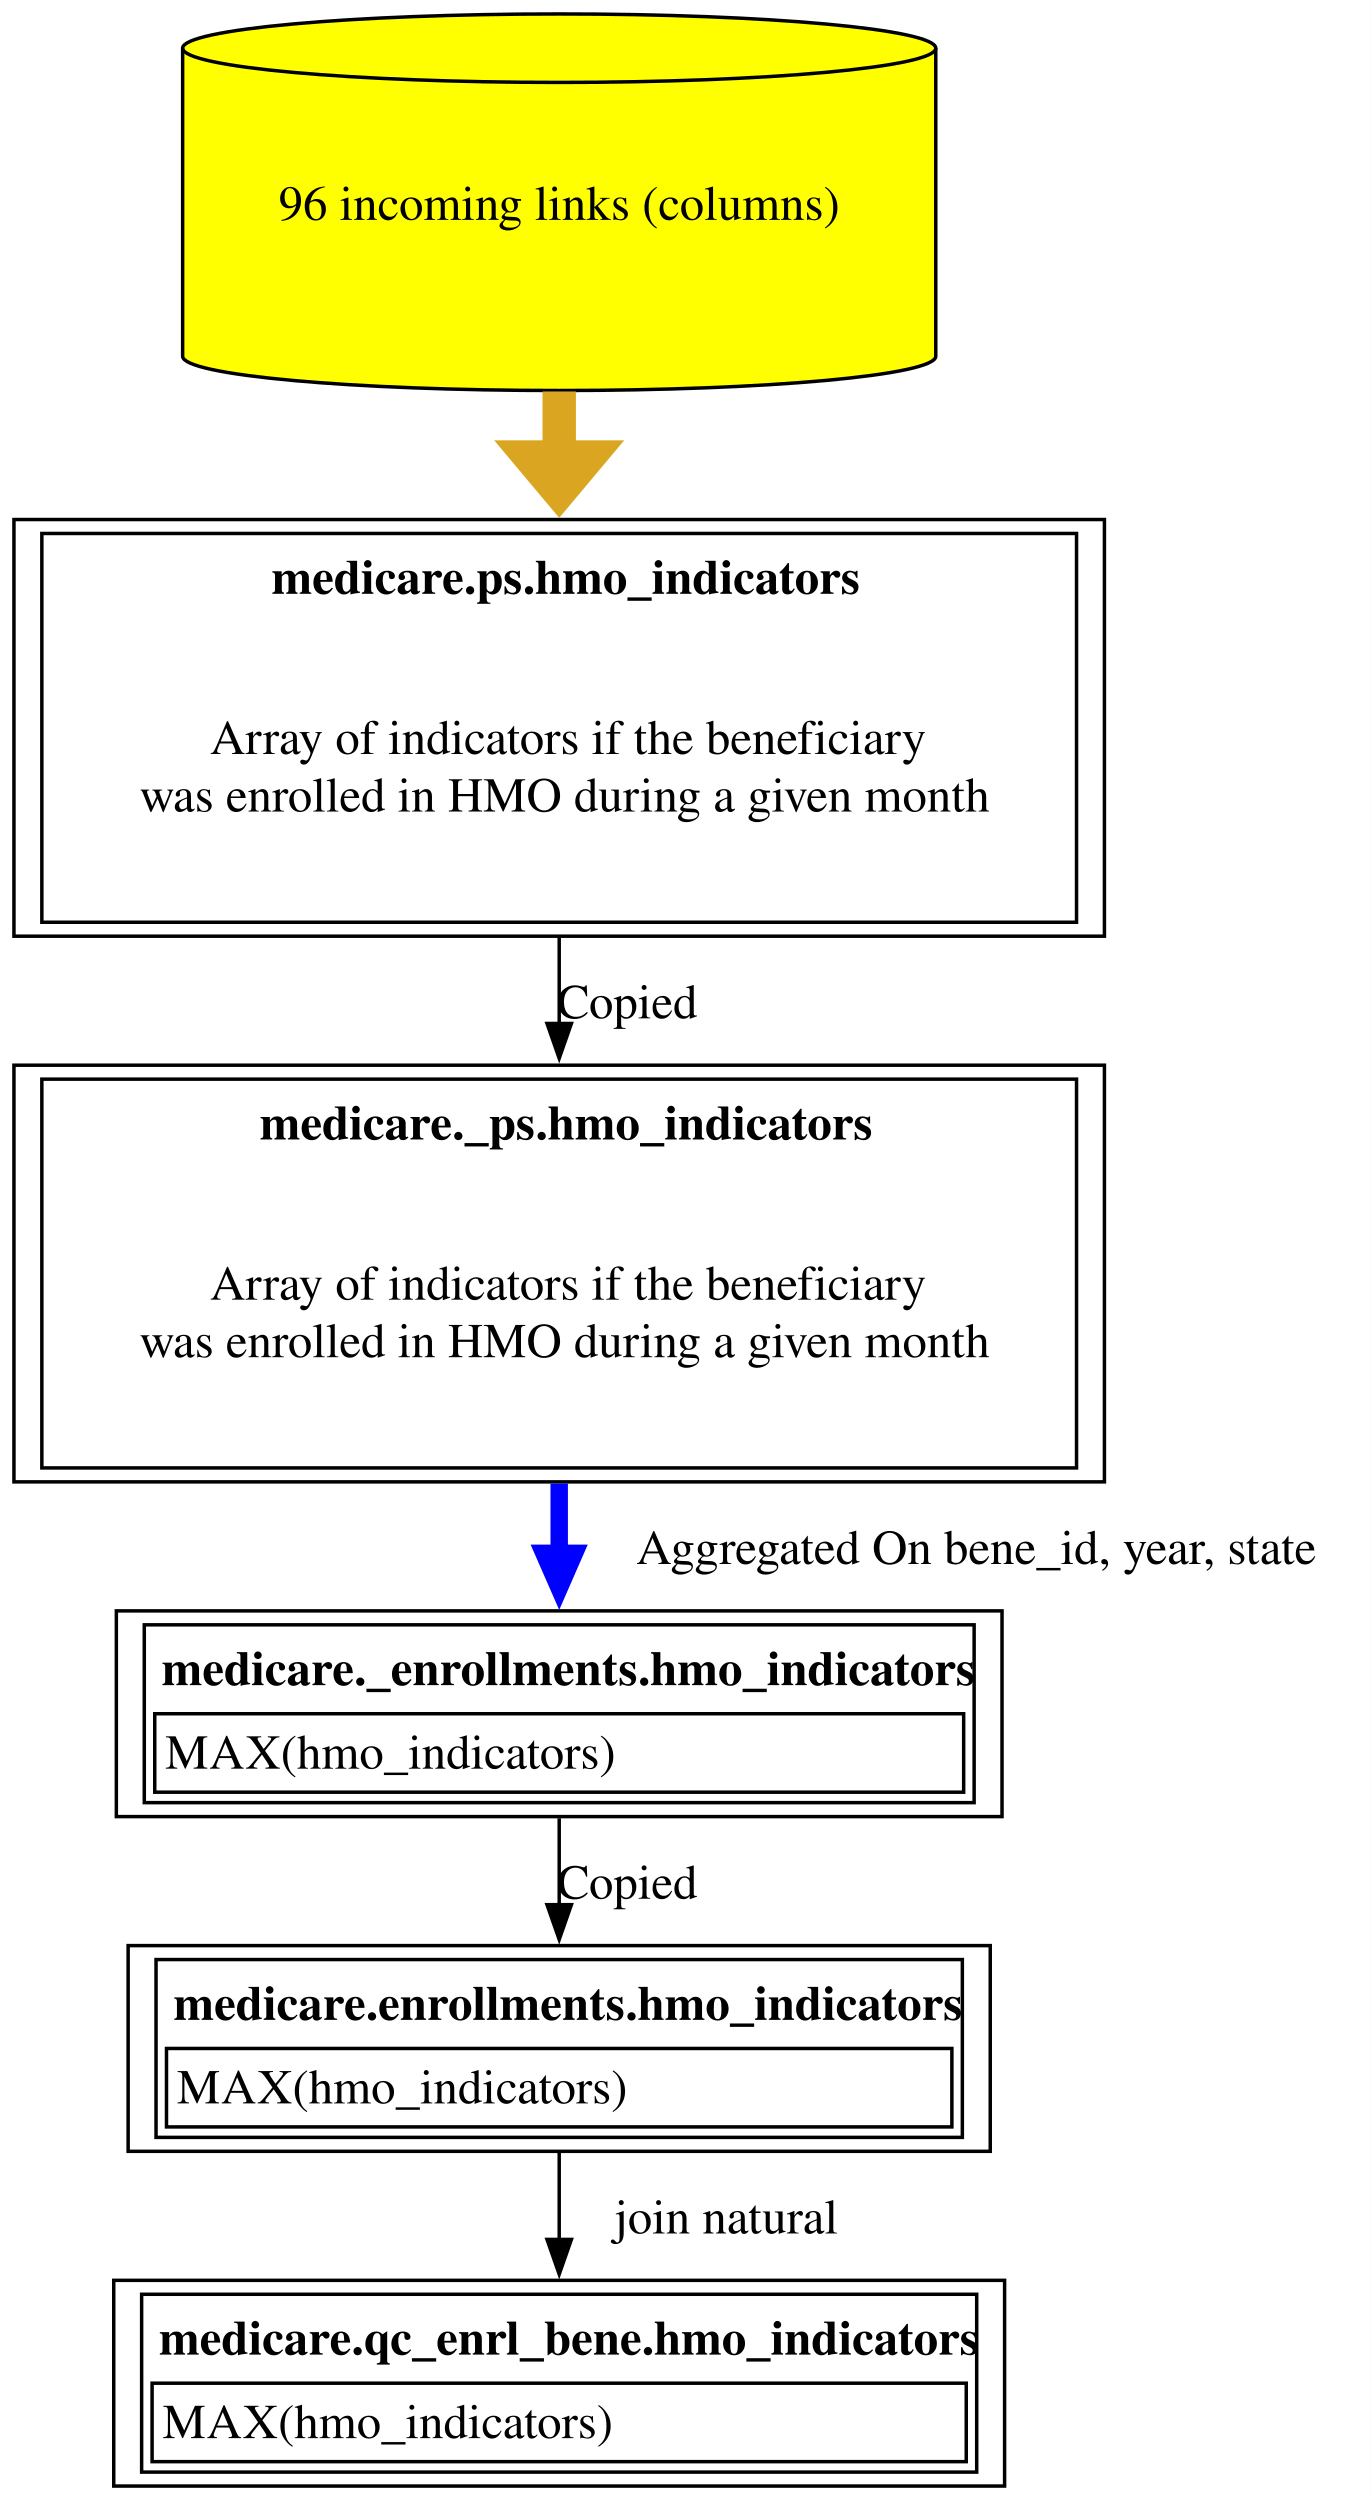
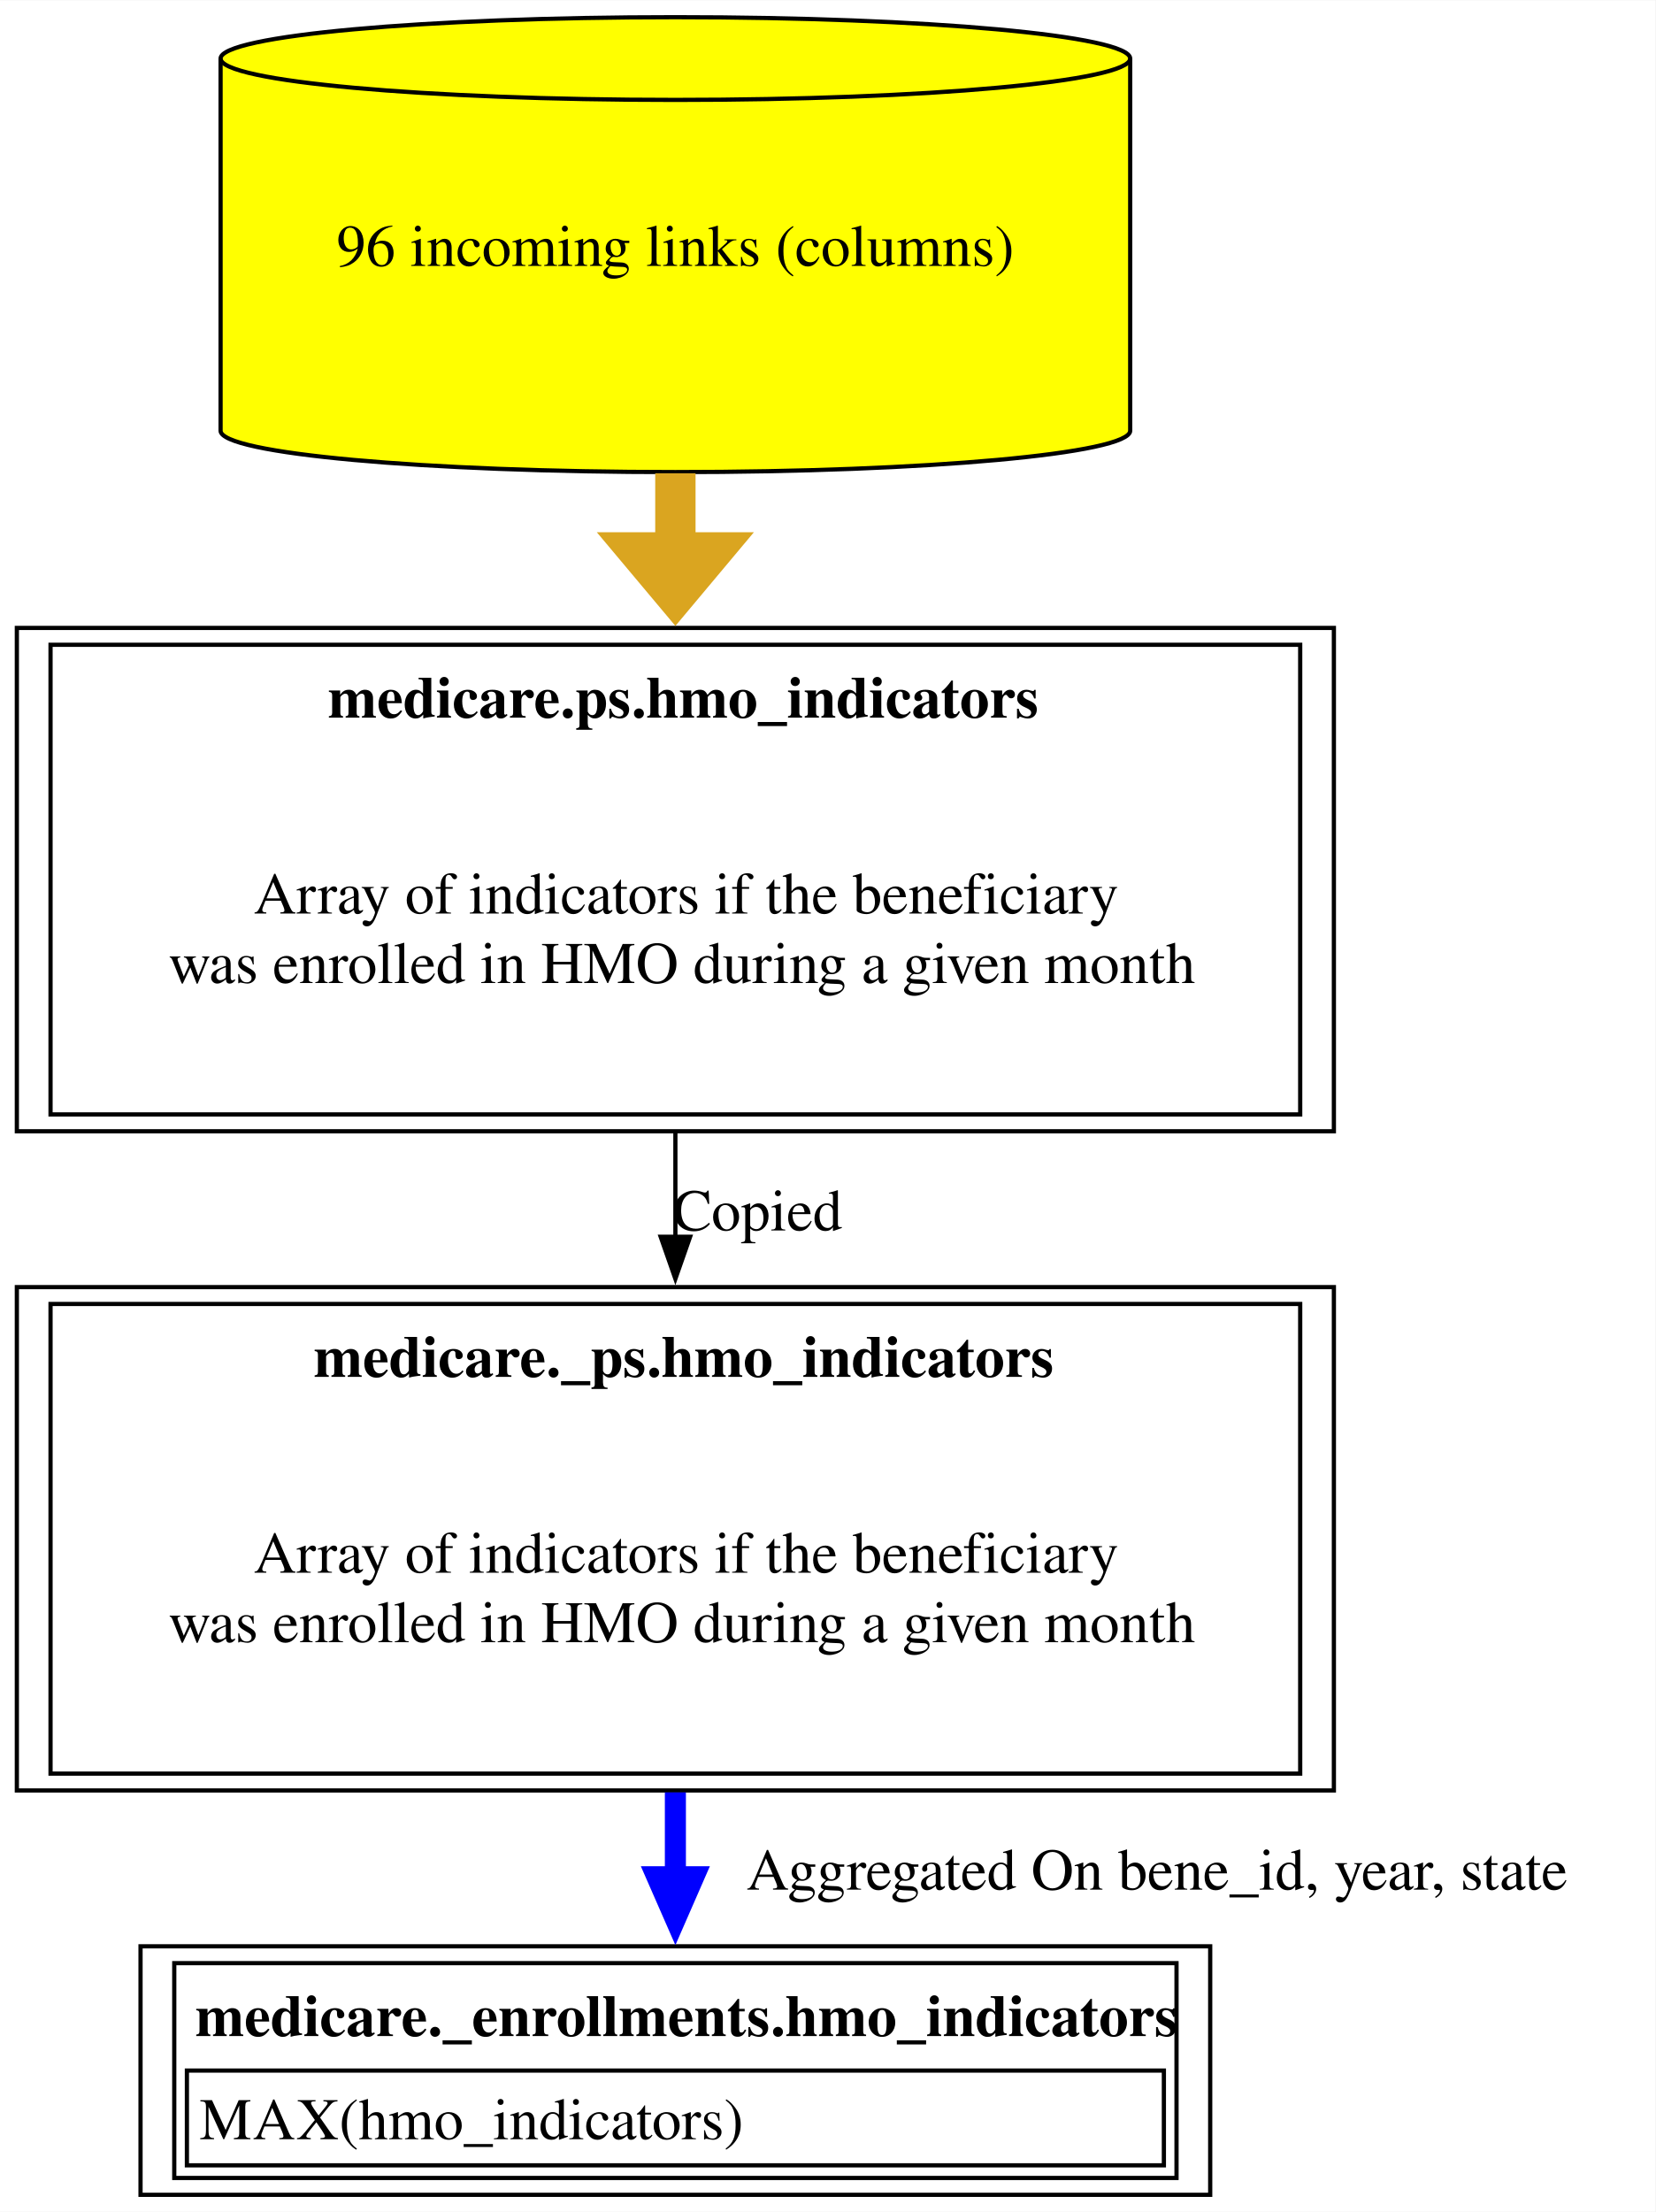
- <svg xmlns="http://www.w3.org/2000/svg" xmlns:xlink="http://www.w3.org/1999/xlink" width="393pt" height="717pt" viewBox="0.00 0.00 393.00 717.00">
-   <g id="graph0" class="graph" transform="scale(1 1) rotate(0) translate(4 713)">
-     <polygon fill="white" stroke="none" points="-4,4 -4,-713 389.12,-713 389.12,4 -4,4" />
+ <svg xmlns="http://www.w3.org/2000/svg" xmlns:xlink="http://www.w3.org/1999/xlink" width="393pt" height="525pt" viewBox="0.00 0.00 393.12 525.00">
+   <g id="graph0" class="graph" transform="scale(1 1) rotate(0) translate(4 521)">
+     <polygon fill="white" stroke="none" points="-4,4 -4,-521 389.12,-521 389.12,4 -4,4" />
    <g id="node1" class="node">
      <g id="a_node1">
-         <a xlink:href="../medicare.qc_enrl_bene/hmo_indicators.html" xlink:title="&lt;TABLE&gt;" target="_blank">
-           <polygon fill="none" stroke="black" points="284.12,-59 28.62,-59 28.62,0 284.12,0 284.12,-59" />
-           <text xml:space="preserve" text-anchor="start" x="41.62" y="-37.7" font-family="Times,serif" font-weight="bold" font-size="14.00">medicare.qc_enrl_bene.hmo_indicators</text>
-           <polygon fill="none" stroke="black" points="39.62,-7 39.62,-29.5 273.12,-29.5 273.12,-7 39.62,-7" />
-           <text xml:space="preserve" text-anchor="start" x="42.62" y="-13.75" font-family="Times,serif" font-size="14.00">MAX(hmo_indicators)</text>
-           <polygon fill="none" stroke="black" points="36.62,-4 36.62,-55 276.12,-55 276.12,-4 36.62,-4" />
+         <a xlink:href="../medicare._enrollments/hmo_indicators.html" xlink:title="&lt;TABLE&gt;" target="_blank">
+           <polygon fill="none" stroke="black" points="283.38,-59 29.37,-59 29.37,0 283.38,0 283.38,-59" />
+           <text text-anchor="start" x="42.38" y="-37.7" font-family="Times,serif" font-weight="bold" font-size="14.00">medicare._enrollments.hmo_indicators</text>
+           <polygon fill="none" stroke="black" points="40.38,-7 40.38,-29.5 272.38,-29.5 272.38,-7 40.38,-7" />
+           <text text-anchor="start" x="43.38" y="-13.2" font-family="Times,serif" font-size="14.00">MAX(hmo_indicators)</text>
+           <polygon fill="none" stroke="black" points="37.38,-4 37.38,-55 275.38,-55 275.38,-4 37.38,-4" />
        </a>
      </g>
    </g>
    <g id="node2" class="node">
      <g id="a_node2">
-         <a xlink:href="../medicare.enrollments/hmo_indicators.html" xlink:title="&lt;TABLE&gt;" target="_blank">
-           <polygon fill="none" stroke="black" points="280,-155 32.75,-155 32.75,-96 280,-96 280,-155" />
-           <text xml:space="preserve" text-anchor="start" x="45.75" y="-133.7" font-family="Times,serif" font-weight="bold" font-size="14.00">medicare.enrollments.hmo_indicators</text>
-           <polygon fill="none" stroke="black" points="43.75,-103 43.75,-125.5 269,-125.5 269,-103 43.75,-103" />
-           <text xml:space="preserve" text-anchor="start" x="46.75" y="-109.75" font-family="Times,serif" font-size="14.00">MAX(hmo_indicators)</text>
-           <polygon fill="none" stroke="black" points="40.75,-100 40.75,-151 272,-151 272,-100 40.75,-100" />
+         <a xlink:href="../medicare._ps/hmo_indicators.html" xlink:title="&lt;TABLE&gt;" target="_blank">
+           <polygon fill="none" stroke="black" points="312.75,-215.5 0,-215.5 0,-96 312.75,-96 312.75,-215.5" />
+           <text text-anchor="start" x="70.5" y="-194.2" font-family="Times,serif" font-weight="bold" font-size="14.00">medicare._ps.hmo_indicators</text>
+           <text text-anchor="start" x="56.25" y="-147.7" font-family="Times,serif" font-size="14.00">Array of indicators if the beneficiary</text>
+           <text text-anchor="start" x="36" y="-131.2" font-family="Times,serif" font-size="14.00">was enrolled in HMO during a given month</text>
+           <polygon fill="none" stroke="black" points="8,-100 8,-211.5 304.75,-211.5 304.75,-100 8,-100" />
        </a>
      </g>
    </g>
    <g id="edge1" class="edge">
-       <path fill="none" stroke="black" d="M156.38,-95.53C156.38,-87.68 156.38,-79.05 156.38,-70.7" />
-       <polygon fill="black" stroke="black" points="159.88,-70.73 156.38,-60.73 152.88,-70.73 159.88,-70.73" />
-       <text xml:space="preserve" text-anchor="middle" x="202.5" y="-72.45" font-family="Times,serif" font-size="14.00">	join natural</text>
+       <path fill="none" stroke="blue" stroke-width="5" d="M156.38,-95.54C156.38,-88.73 156.38,-81.88 156.38,-75.31" />
+       <polygon fill="blue" stroke="blue" stroke-width="5" points="160.75,-75.51 156.38,-65.51 152,-75.51 160.75,-75.51" />
+       <text text-anchor="middle" x="270.75" y="-72.45" font-family="Times,serif" font-size="14.00">	  Aggregated On bene_id, year, state</text>
    </g>
    <g id="node3" class="node">
      <g id="a_node3">
-         <a xlink:href="../medicare._enrollments/hmo_indicators.html" xlink:title="&lt;TABLE&gt;" target="_blank">
-           <polygon fill="none" stroke="black" points="283.38,-251 29.37,-251 29.37,-192 283.38,-192 283.38,-251" />
-           <text xml:space="preserve" text-anchor="start" x="42.38" y="-229.7" font-family="Times,serif" font-weight="bold" font-size="14.00">medicare._enrollments.hmo_indicators</text>
-           <polygon fill="none" stroke="black" points="40.38,-199 40.38,-221.5 272.38,-221.5 272.38,-199 40.38,-199" />
-           <text xml:space="preserve" text-anchor="start" x="43.38" y="-205.75" font-family="Times,serif" font-size="14.00">MAX(hmo_indicators)</text>
-           <polygon fill="none" stroke="black" points="37.38,-196 37.38,-247 275.38,-247 275.38,-196 37.38,-196" />
+         <a xlink:href="../medicare.ps/hmo_indicators.html" xlink:title="&lt;TABLE&gt;" target="_blank">
+           <polygon fill="none" stroke="black" points="312.75,-372 0,-372 0,-252.5 312.75,-252.5 312.75,-372" />
+           <text text-anchor="start" x="73.88" y="-350.7" font-family="Times,serif" font-weight="bold" font-size="14.00">medicare.ps.hmo_indicators</text>
+           <text text-anchor="start" x="56.25" y="-304.2" font-family="Times,serif" font-size="14.00">Array of indicators if the beneficiary</text>
+           <text text-anchor="start" x="36" y="-287.7" font-family="Times,serif" font-size="14.00">was enrolled in HMO during a given month</text>
+           <polygon fill="none" stroke="black" points="8,-256.5 8,-368 304.75,-368 304.75,-256.5 8,-256.5" />
        </a>
      </g>
    </g>
    <g id="edge2" class="edge">
-       <path fill="none" stroke="black" d="M156.38,-191.53C156.38,-183.68 156.38,-175.05 156.38,-166.7" />
-       <polygon fill="black" stroke="black" points="159.88,-166.73 156.38,-156.73 152.88,-166.73 159.88,-166.73" />
-       <text xml:space="preserve" text-anchor="middle" x="175.88" y="-168.45" font-family="Times,serif" font-size="14.00">Copied</text>
+       <path fill="none" stroke="black" d="M156.38,-252.4C156.38,-244.19 156.38,-235.69 156.38,-227.29" />
+       <polygon fill="black" stroke="black" points="159.88,-227.46 156.38,-217.46 152.88,-227.46 159.88,-227.46" />
+       <text text-anchor="middle" x="175.88" y="-228.95" font-family="Times,serif" font-size="14.00">Copied</text>
    </g>
    <g id="node4" class="node">
      <g id="a_node4">
-         <a xlink:href="../medicare._ps/hmo_indicators.html" xlink:title="&lt;TABLE&gt;" target="_blank">
-           <polygon fill="none" stroke="black" points="312.75,-407.5 0,-407.5 0,-288 312.75,-288 312.75,-407.5" />
-           <text xml:space="preserve" text-anchor="start" x="70.5" y="-386.2" font-family="Times,serif" font-weight="bold" font-size="14.00">medicare._ps.hmo_indicators</text>
-           <text xml:space="preserve" text-anchor="start" x="56.25" y="-340.25" font-family="Times,serif" font-size="14.00">Array of indicators if the beneficiary</text>
-           <text xml:space="preserve" text-anchor="start" x="36" y="-323.75" font-family="Times,serif" font-size="14.00">was enrolled in HMO during a given month</text>
-           <polygon fill="none" stroke="black" points="8,-292 8,-403.5 304.75,-403.5 304.75,-292 8,-292" />
+         <a xlink:href="../medicare.ps/hmo_indicators.html" xlink:title="96 incoming links (columns)" target="_blank">
+           <path fill="yellow" stroke="black" d="M264.38,-507.18C264.38,-512.6 215.97,-517 156.38,-517 96.78,-517 48.38,-512.6 48.38,-507.18 48.38,-507.18 48.38,-418.82 48.38,-418.82 48.38,-413.4 96.78,-409 156.38,-409 215.97,-409 264.38,-413.4 264.38,-418.82 264.38,-418.82 264.38,-507.18 264.38,-507.18" />
+           <path fill="none" stroke="black" d="M264.38,-507.18C264.38,-501.76 215.97,-497.36 156.38,-497.36 96.78,-497.36 48.38,-501.76 48.38,-507.18" />
+           <text text-anchor="middle" x="156.38" y="-457.95" font-family="Times,serif" font-size="14.00">96 incoming links (columns)</text>
        </a>
      </g>
    </g>
    <g id="edge3" class="edge">
-       <path fill="none" stroke="blue" stroke-width="5" d="M156.38,-287.54C156.38,-280.73 156.38,-273.88 156.38,-267.31" />
-       <polygon fill="blue" stroke="blue" stroke-width="5" points="160.75,-267.51 156.38,-257.51 152,-267.51 160.75,-267.51" />
-       <text xml:space="preserve" text-anchor="middle" x="270.75" y="-264.45" font-family="Times,serif" font-size="14.00">	  Aggregated On bene_id, year, state</text>
-     </g>
-     <g id="node5" class="node">
-       <g id="a_node5">
-         <a xlink:href="../medicare.ps/hmo_indicators.html" xlink:title="&lt;TABLE&gt;" target="_blank">
-           <polygon fill="none" stroke="black" points="312.75,-564 0,-564 0,-444.5 312.75,-444.5 312.75,-564" />
-           <text xml:space="preserve" text-anchor="start" x="73.88" y="-542.7" font-family="Times,serif" font-weight="bold" font-size="14.00">medicare.ps.hmo_indicators</text>
-           <text xml:space="preserve" text-anchor="start" x="56.25" y="-496.75" font-family="Times,serif" font-size="14.00">Array of indicators if the beneficiary</text>
-           <text xml:space="preserve" text-anchor="start" x="36" y="-480.25" font-family="Times,serif" font-size="14.00">was enrolled in HMO during a given month</text>
-           <polygon fill="none" stroke="black" points="8,-448.5 8,-560 304.75,-560 304.75,-448.5 8,-448.5" />
-         </a>
-       </g>
-     </g>
-     <g id="edge4" class="edge">
-       <path fill="none" stroke="black" d="M156.38,-444.4C156.38,-436.19 156.38,-427.69 156.38,-419.29" />
-       <polygon fill="black" stroke="black" points="159.88,-419.46 156.38,-409.46 152.88,-419.46 159.88,-419.46" />
-       <text xml:space="preserve" text-anchor="middle" x="175.88" y="-420.95" font-family="Times,serif" font-size="14.00">Copied</text>
-     </g>
-     <g id="node6" class="node">
-       <g id="a_node6">
-         <a xlink:href="../medicare.ps/hmo_indicators.html" xlink:title="96 incoming links (columns)" target="_blank">
-           <path fill="yellow" stroke="black" d="M264.38,-699.18C264.38,-704.6 215.97,-709 156.38,-709 96.78,-709 48.38,-704.6 48.38,-699.18 48.38,-699.18 48.38,-610.82 48.38,-610.82 48.38,-605.4 96.78,-601 156.38,-601 215.97,-601 264.38,-605.4 264.38,-610.82 264.38,-610.82 264.38,-699.18 264.38,-699.18" />
-           <path fill="none" stroke="black" d="M264.38,-699.18C264.38,-693.76 215.97,-689.36 156.38,-689.36 96.78,-689.36 48.38,-693.76 48.38,-699.18" />
-           <text xml:space="preserve" text-anchor="middle" x="156.38" y="-649.95" font-family="Times,serif" font-size="14.00">96 incoming links (columns)</text>
-         </a>
-       </g>
-     </g>
-     <g id="edge5" class="edge">
-       <path fill="none" stroke="goldenrod" stroke-width="9.58" d="M156.38,-600.72C156.38,-594.57 156.38,-588.2 156.38,-581.82" />
-       <polygon fill="goldenrod" stroke="goldenrod" stroke-width="9.58" points="164.76,-581.93 156.38,-571.93 147.99,-581.93 164.76,-581.93" />
+       <path fill="none" stroke="goldenrod" stroke-width="9.58" d="M156.38,-408.72C156.38,-402.57 156.38,-396.2 156.38,-389.82" />
+       <polygon fill="goldenrod" stroke="goldenrod" stroke-width="9.58" points="164.76,-389.93 156.38,-379.93 147.99,-389.93 164.76,-389.93" />
    </g>
  </g>
</svg>
